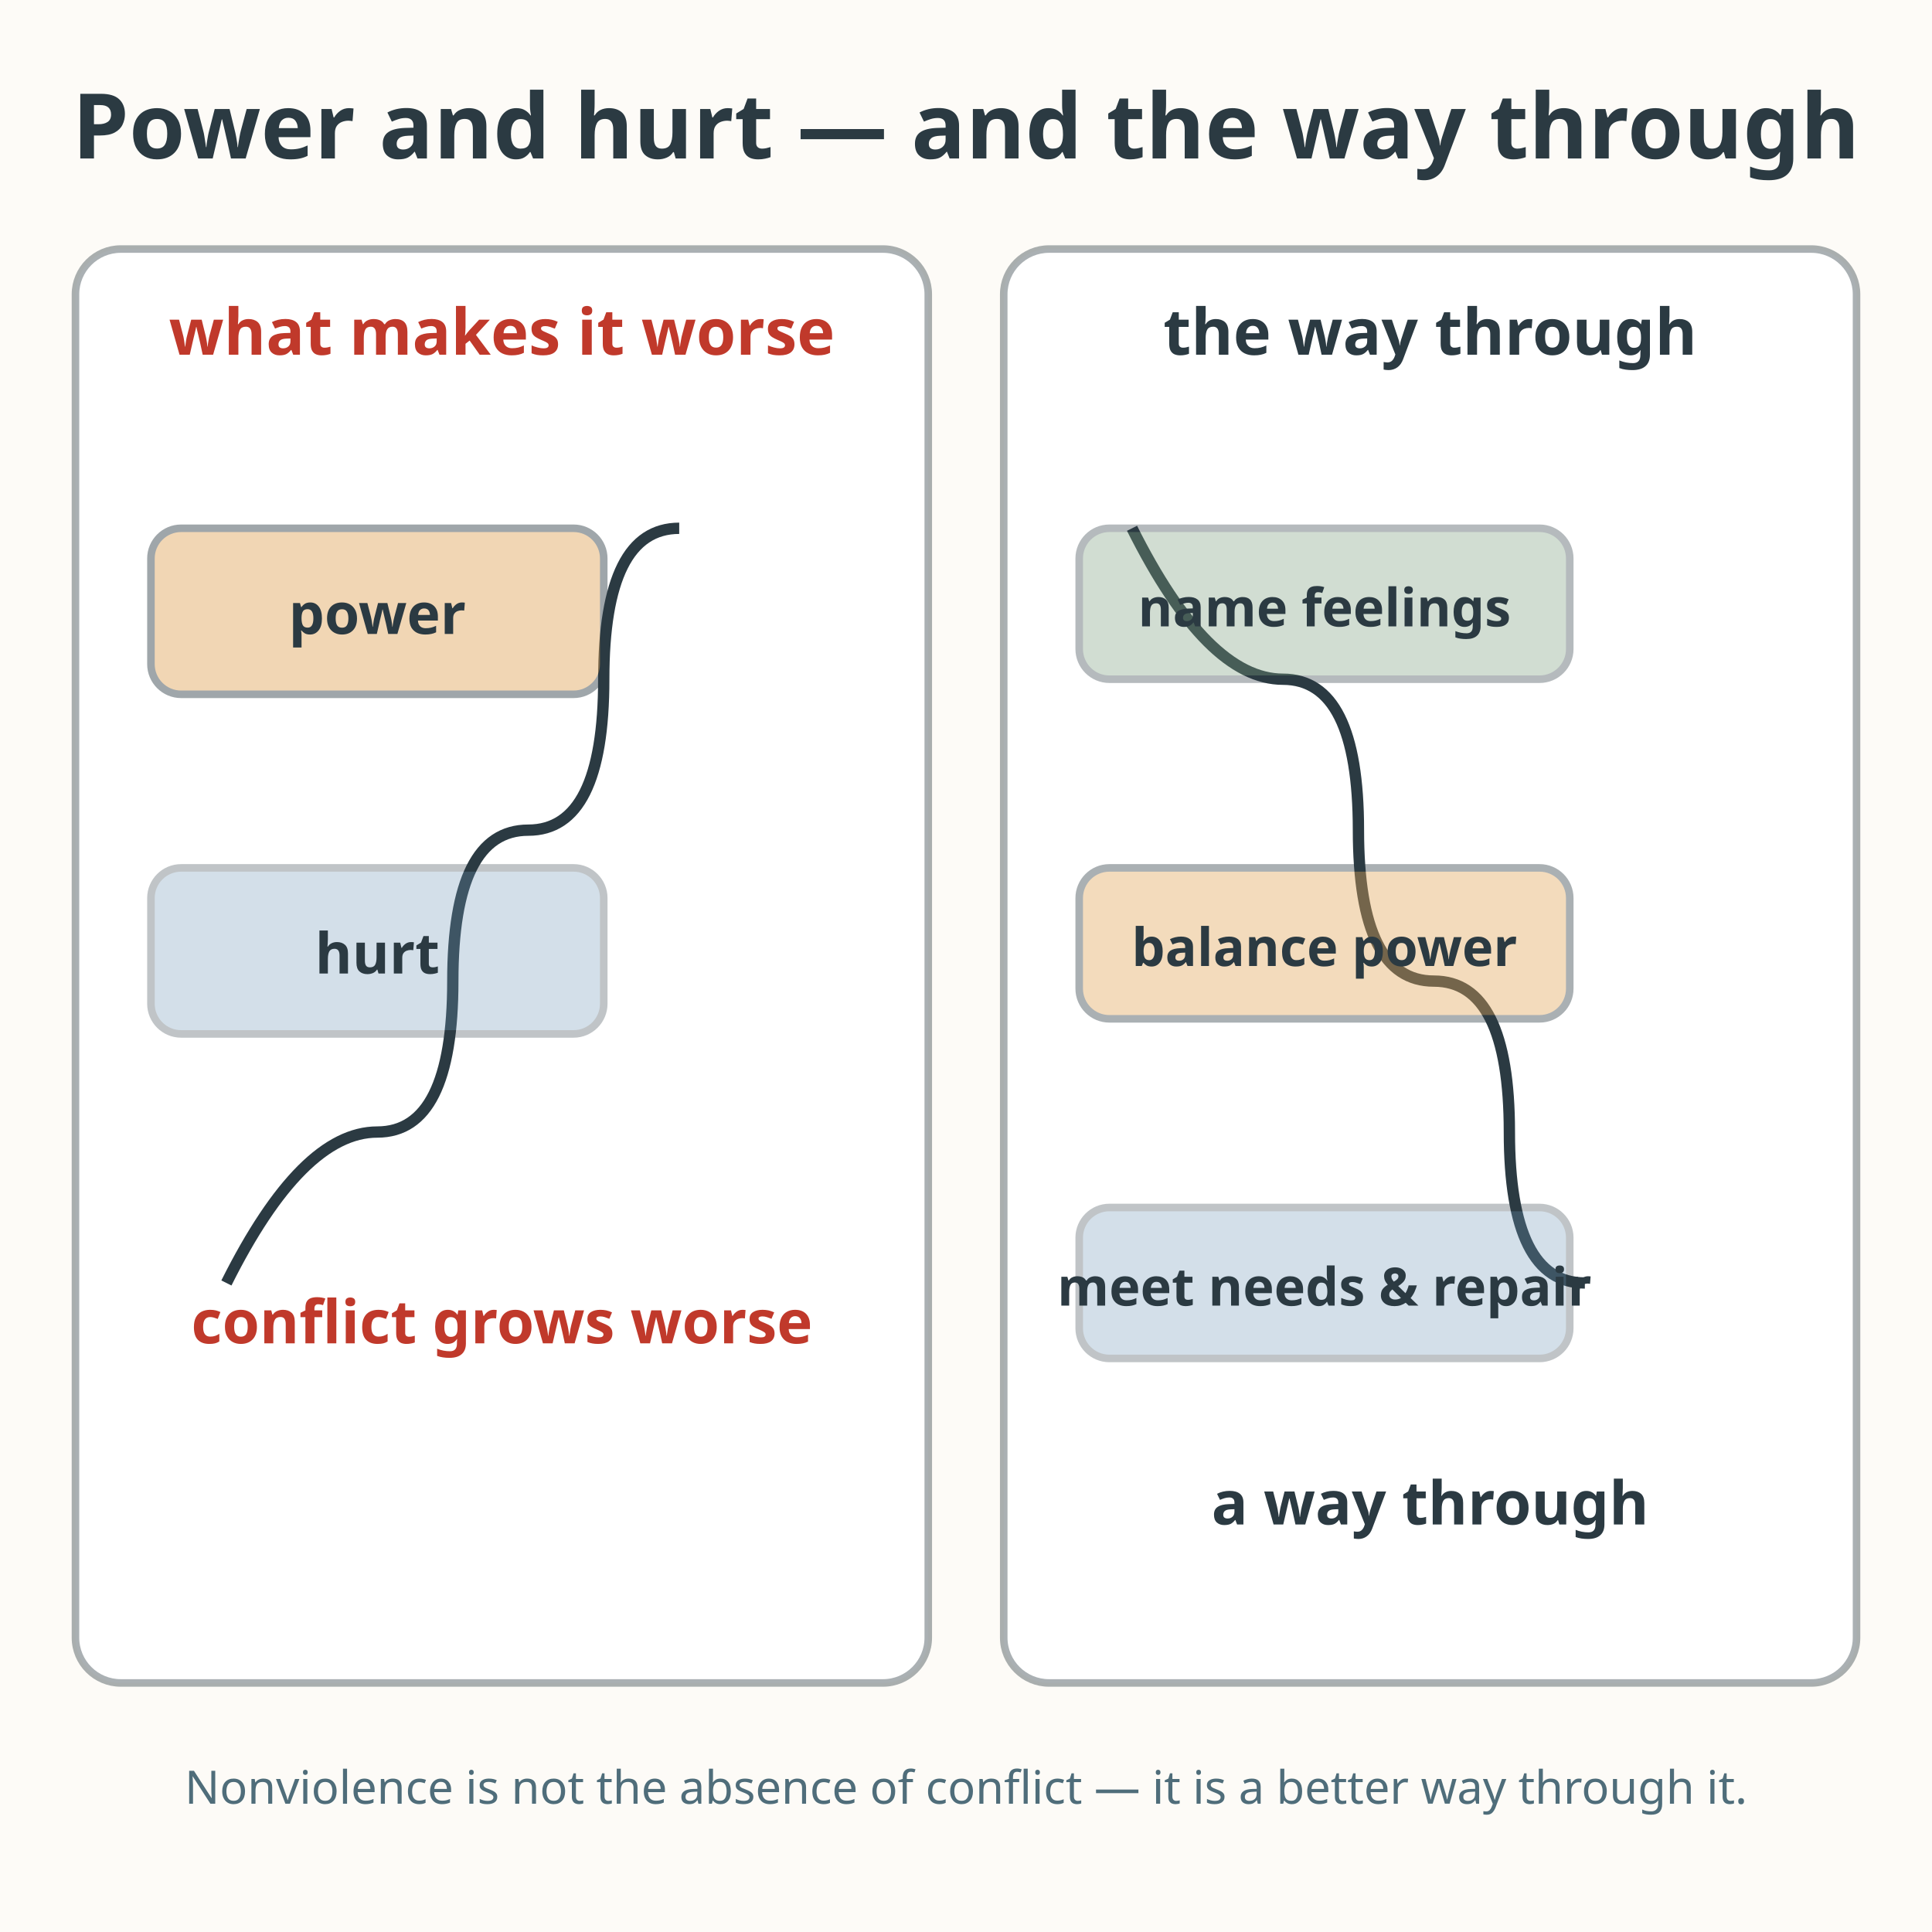
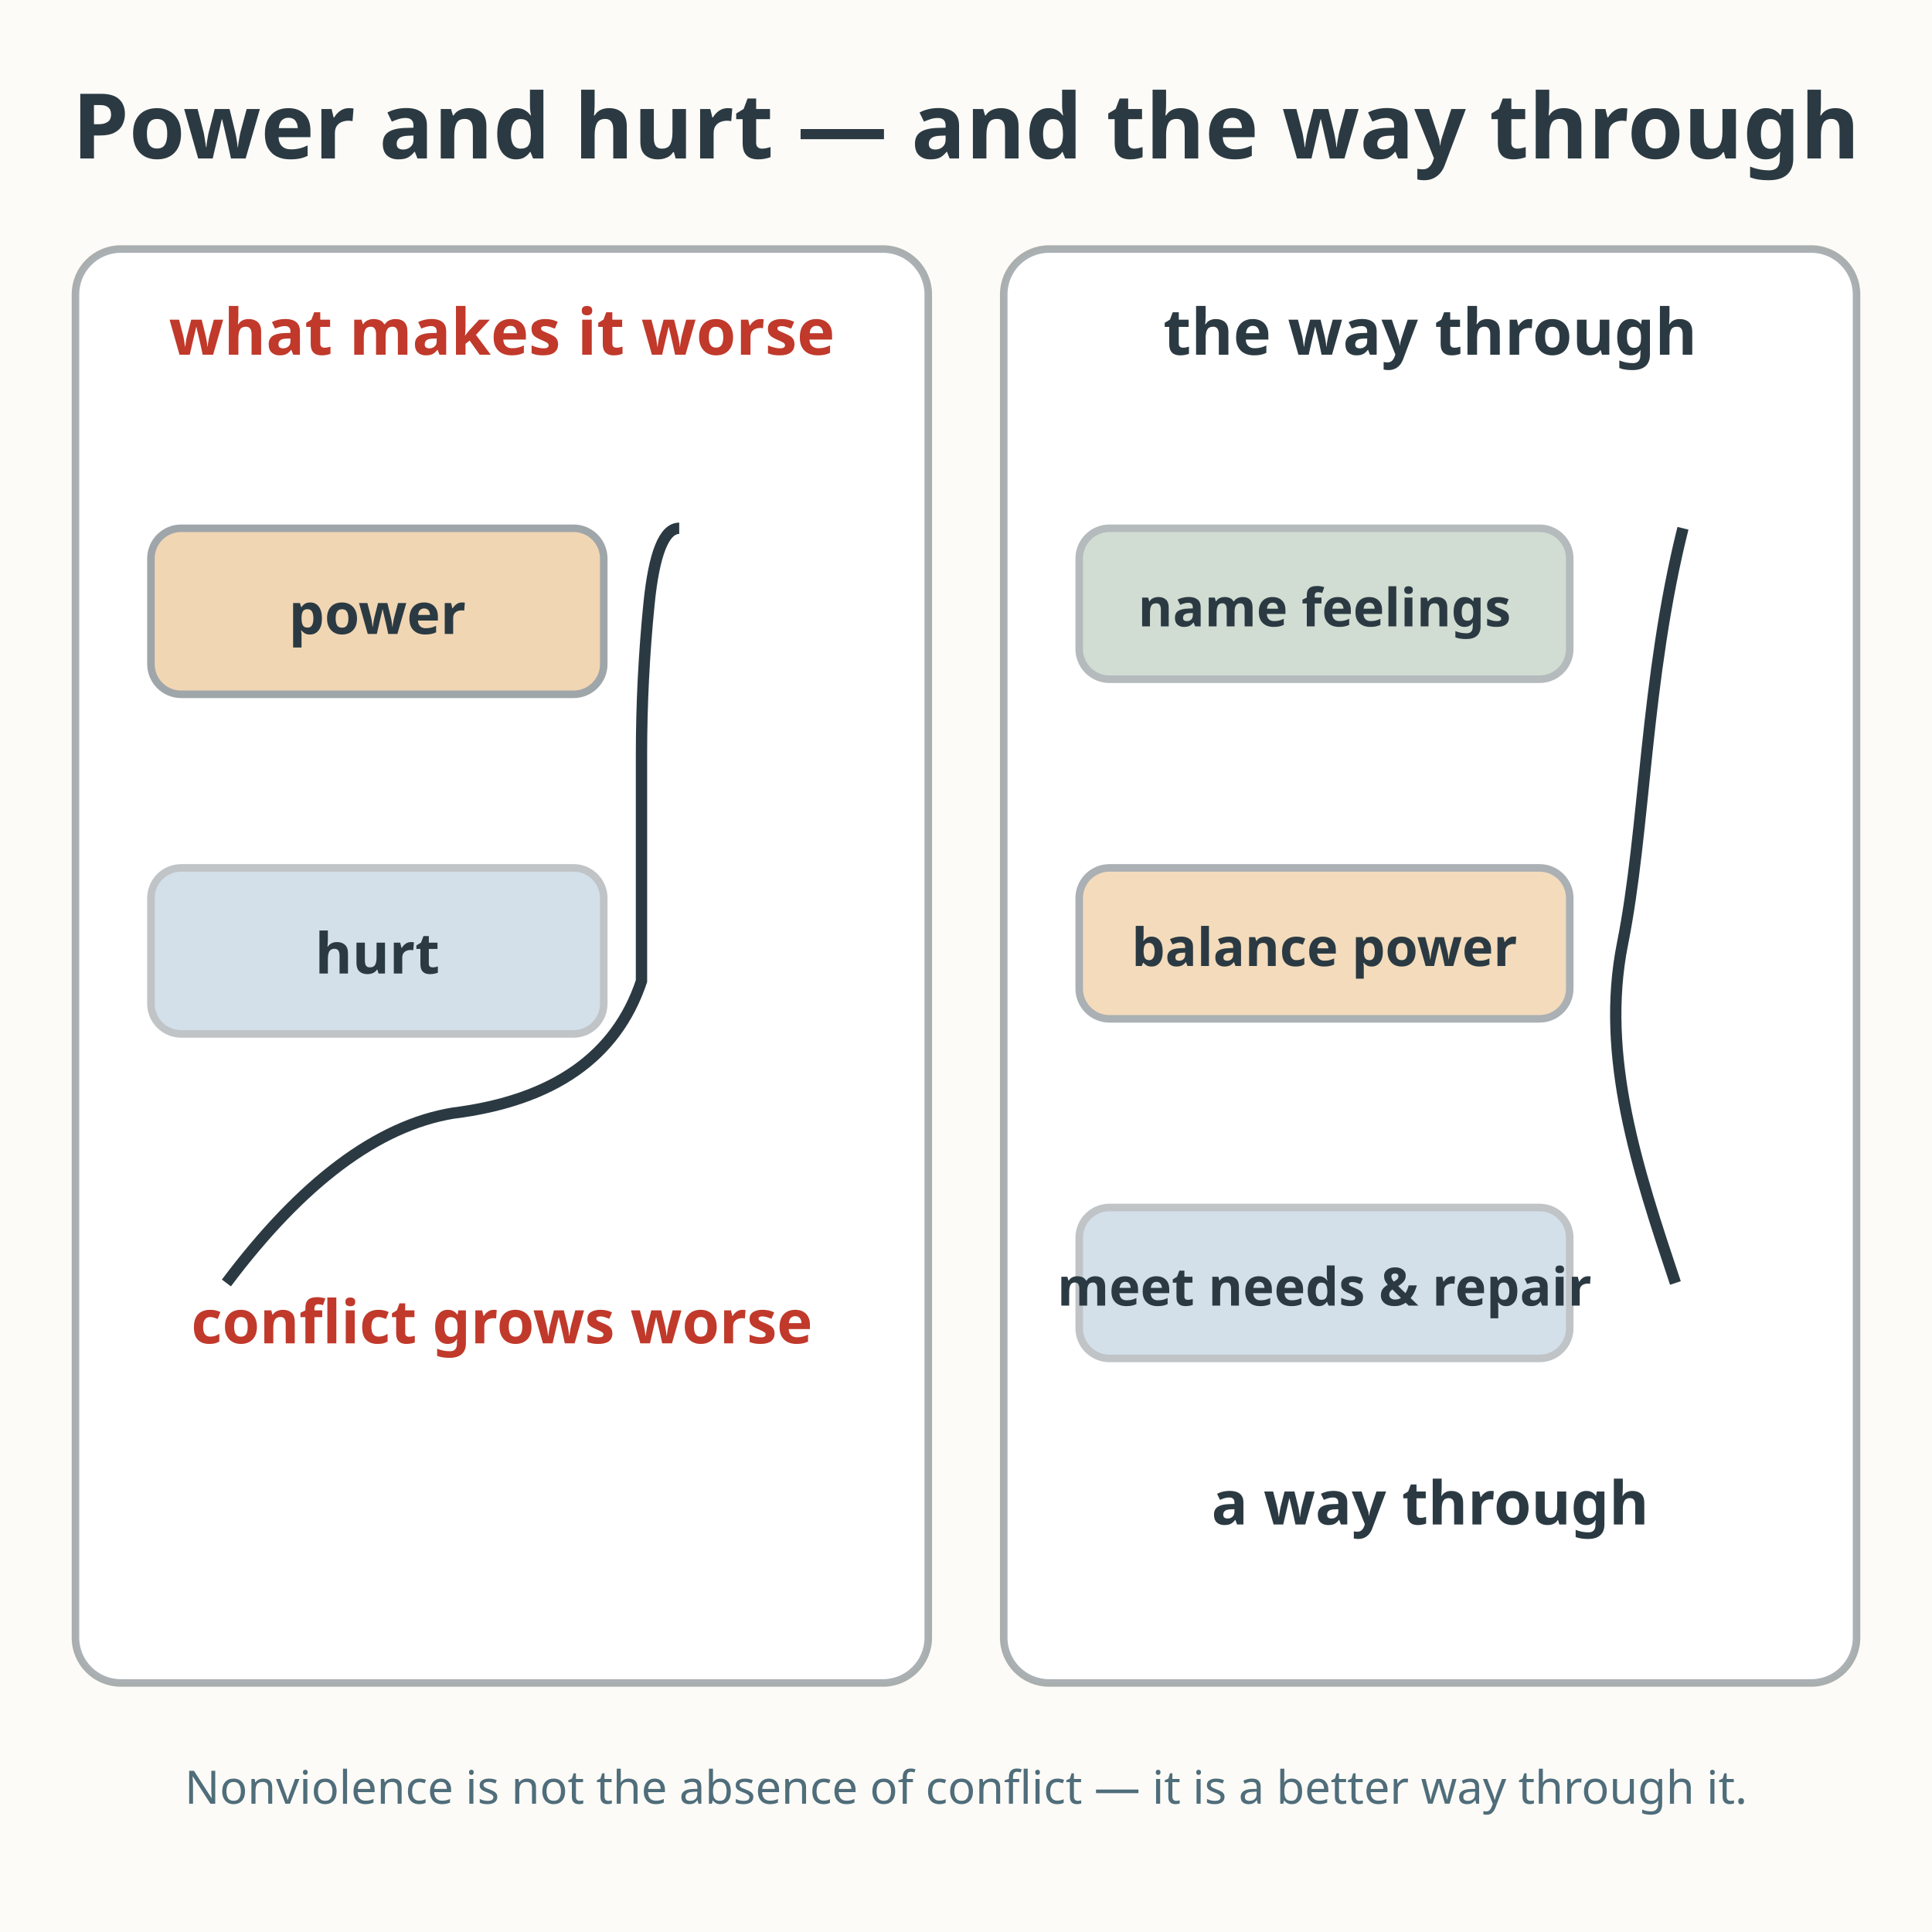
<svg xmlns="http://www.w3.org/2000/svg" viewBox="0 0 512 512" role="img" aria-labelledby="title-L-07-010-10-power-hurt-nonviolence desc-L-07-010-10-power-hurt-nonviolence">
  <rect width="512" height="512" fill="#fdfbf7" />
  <text x="256" y="42" text-anchor="middle" font-family="sans-serif" font-size="24" font-weight="bold" fill="#2b3a42">Power and hurt — and the way through</text>
  <rect x="20" y="66" width="226" height="380" rx="12" fill="#ffffff" stroke="#2b3a42" stroke-width="2" stroke-opacity="0.4" />
  <text x="133" y="94" text-anchor="middle" font-family="sans-serif" font-size="17" font-weight="bold" fill="#c0392b">what makes it worse</text>
-   <path d="M60 340 Q80 300 100 300 Q120 300 120 260 Q120 220 140 220 Q160 220 160 180 Q160 140 180 140" stroke="#2b3a42" stroke-width="3" fill="none" />
+   <path d="M60 340 Q90 300 120 295 Q160 290 170 260 Q170 220 170 200 Q170 180 172 160 Q174 140 180 140" stroke="#2b3a42" stroke-width="3" fill="none" />
  <rect x="40" y="140" width="120" height="44" rx="8" fill="#e0a458" opacity="0.45" stroke="#2b3a42" stroke-width="2" />
  <text x="100" y="168" text-anchor="middle" font-family="sans-serif" font-size="15" font-weight="bold" fill="#2b3a42">power</text>
  <rect x="40" y="230" width="120" height="44" rx="8" fill="#6b93b6" opacity="0.3" stroke="#2b3a42" stroke-width="2" />
  <text x="100" y="258" text-anchor="middle" font-family="sans-serif" font-size="15" font-weight="bold" fill="#2b3a42">hurt</text>
  <text x="133" y="356" text-anchor="middle" font-family="sans-serif" font-size="16" font-weight="bold" fill="#c0392b">conflict grows worse</text>
  <rect x="266" y="66" width="226" height="380" rx="12" fill="#ffffff" stroke="#2b3a42" stroke-width="2" stroke-opacity="0.4" />
  <text x="379" y="94" text-anchor="middle" font-family="sans-serif" font-size="17" font-weight="bold" fill="#2b3a42">the way through</text>
-   <path d="M300 140 Q320 180 340 180 Q360 180 360 220 Q360 260 380 260 Q400 260 400 300 Q400 340 420 340" stroke="#2b3a42" stroke-width="3" fill="none" />
+   <path d="M446 140 C436 180 436 220 430 250 C424 280 434 310 444 340" stroke="#2b3a42" stroke-width="3" fill="none" />
  <rect x="286" y="140" width="130" height="40" rx="8" fill="#7a9e7e" opacity="0.35" stroke="#2b3a42" stroke-width="2" />
  <text x="351" y="166" text-anchor="middle" font-family="sans-serif" font-size="14" font-weight="bold" fill="#2b3a42">name feelings</text>
  <rect x="286" y="230" width="130" height="40" rx="8" fill="#e0a458" opacity="0.4" stroke="#2b3a42" stroke-width="2" />
  <text x="351" y="256" text-anchor="middle" font-family="sans-serif" font-size="14" font-weight="bold" fill="#2b3a42">balance power</text>
  <rect x="286" y="320" width="130" height="40" rx="8" fill="#6b93b6" opacity="0.3" stroke="#2b3a42" stroke-width="2" />
  <text x="351" y="346" text-anchor="middle" font-family="sans-serif" font-size="14" font-weight="bold" fill="#2b3a42">meet needs &amp; repair</text>
  <text x="379" y="404" text-anchor="middle" font-family="sans-serif" font-size="16" font-weight="bold" fill="#2b3a42">a way through</text>
  <text x="256" y="478" text-anchor="middle" font-family="sans-serif" font-size="12.2" fill="#4f6d7a">Nonviolence is not the absence of conflict — it is a better way through it.</text>
</svg>
